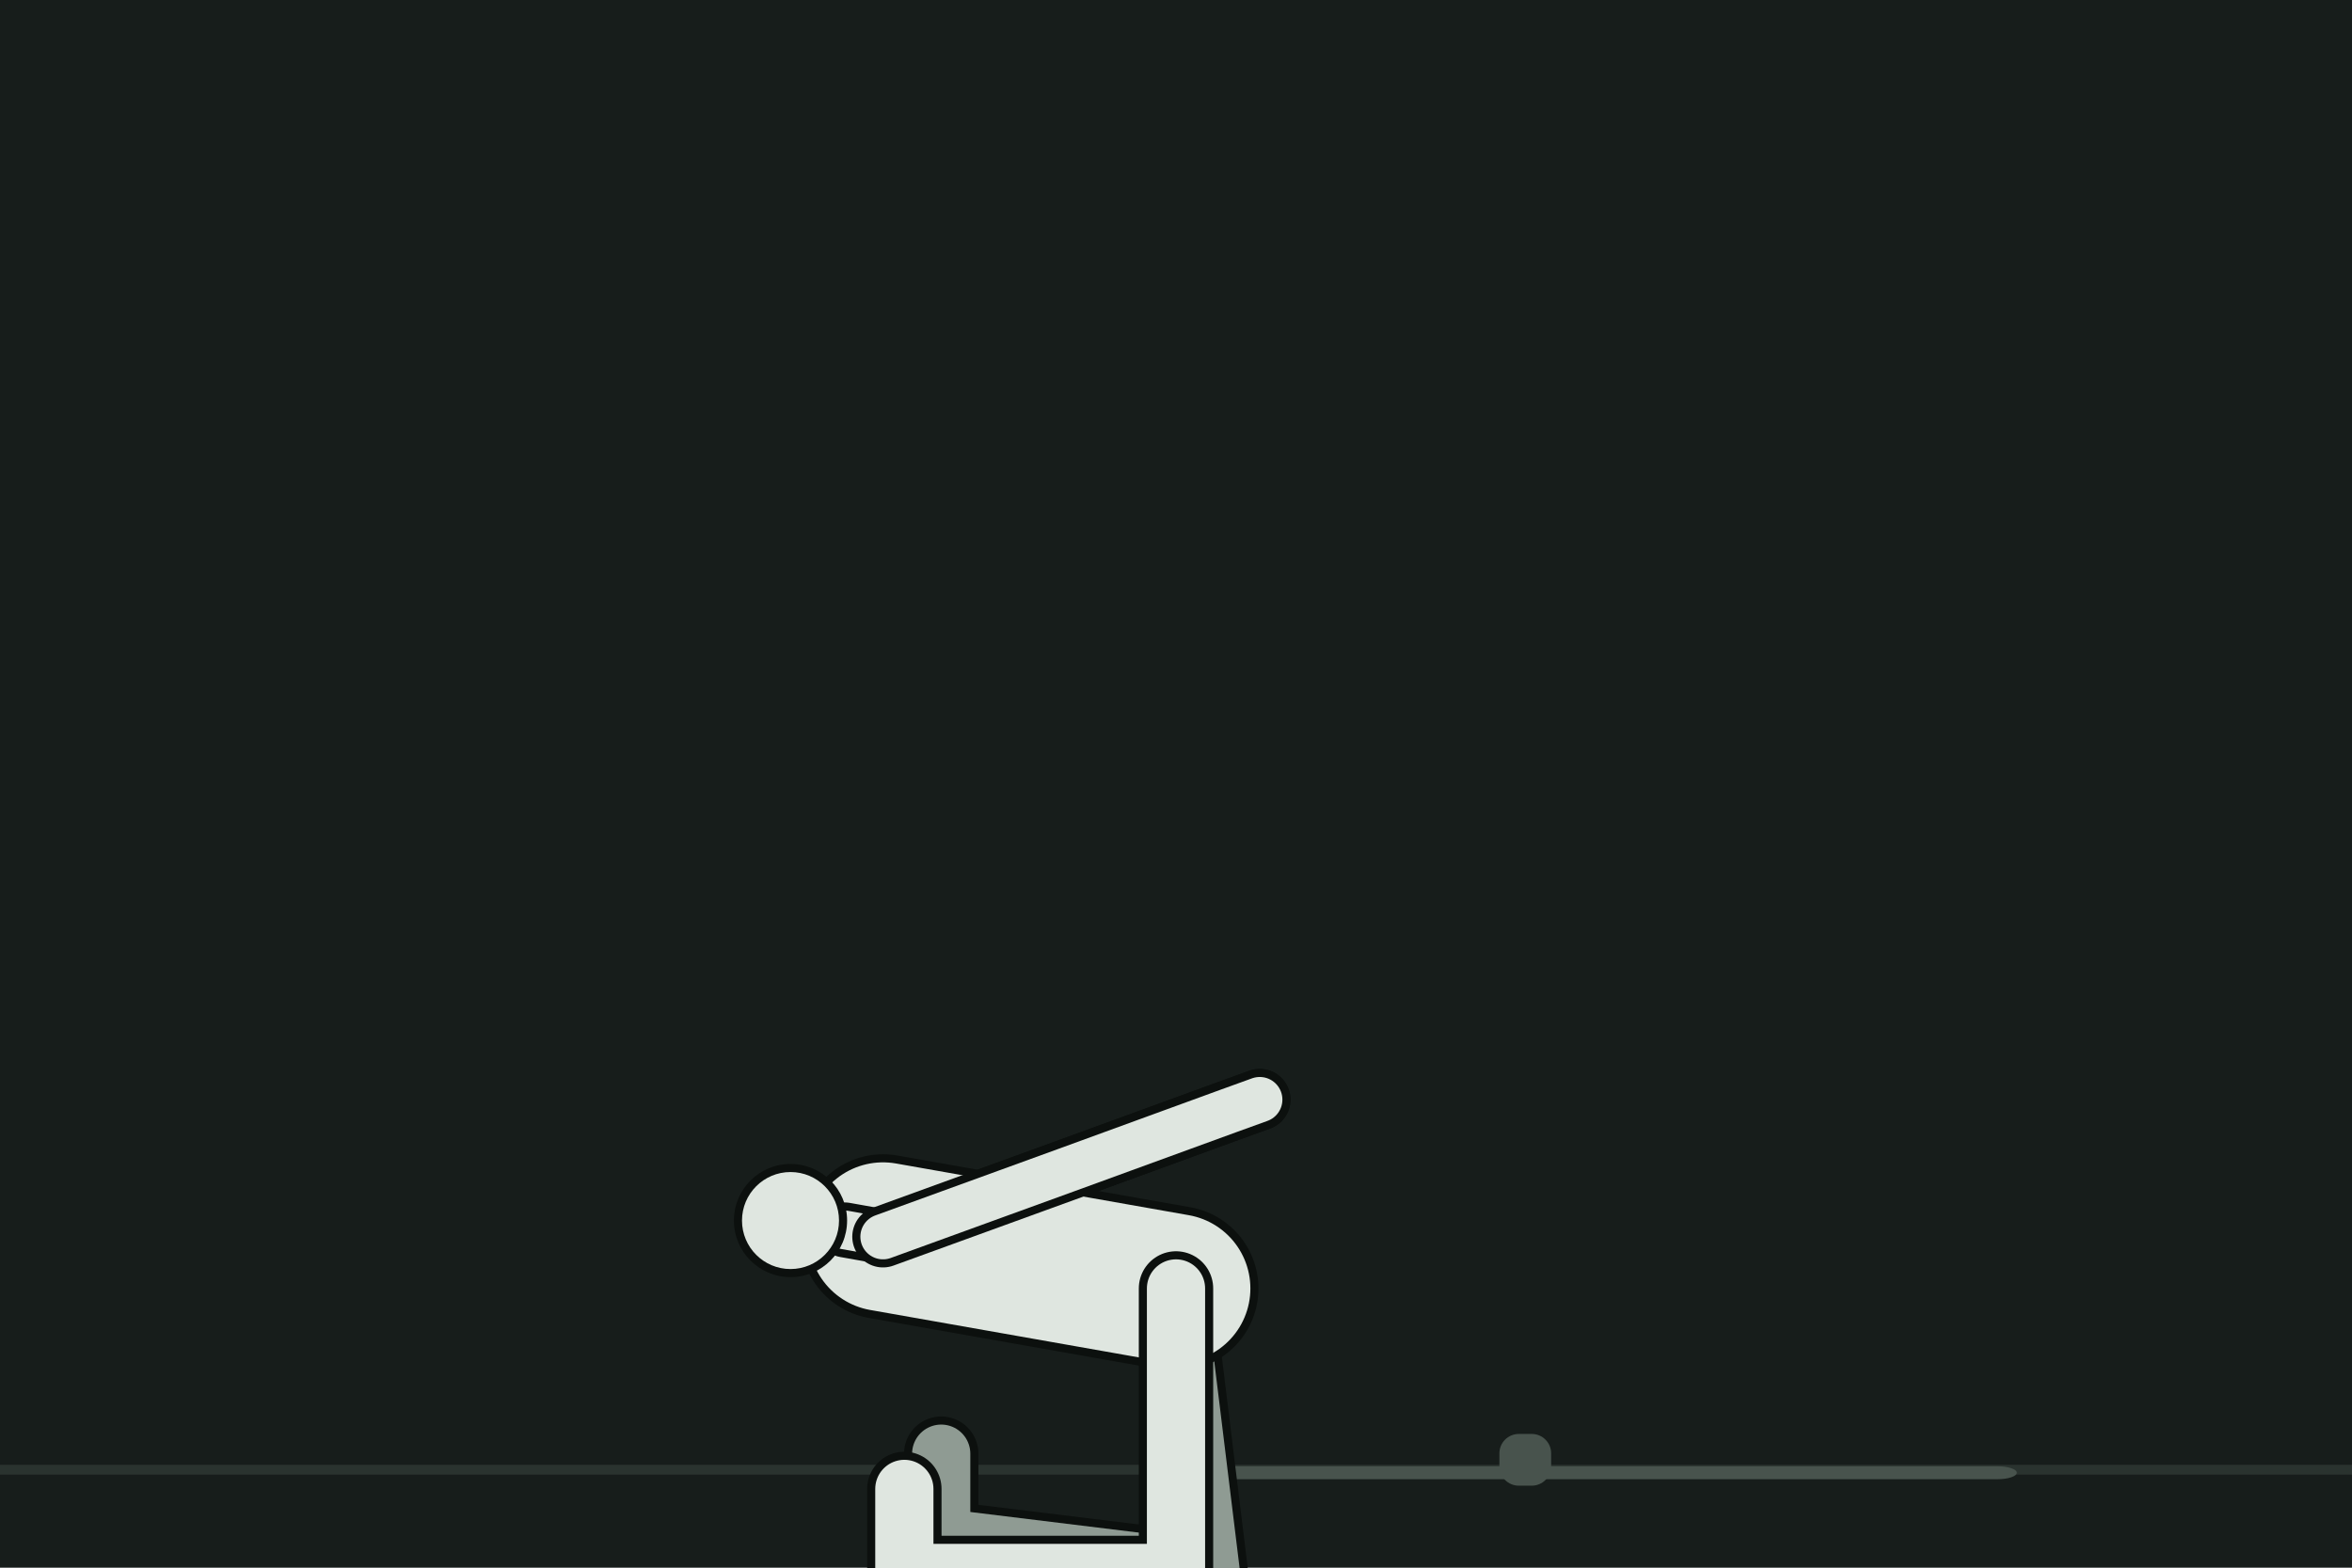
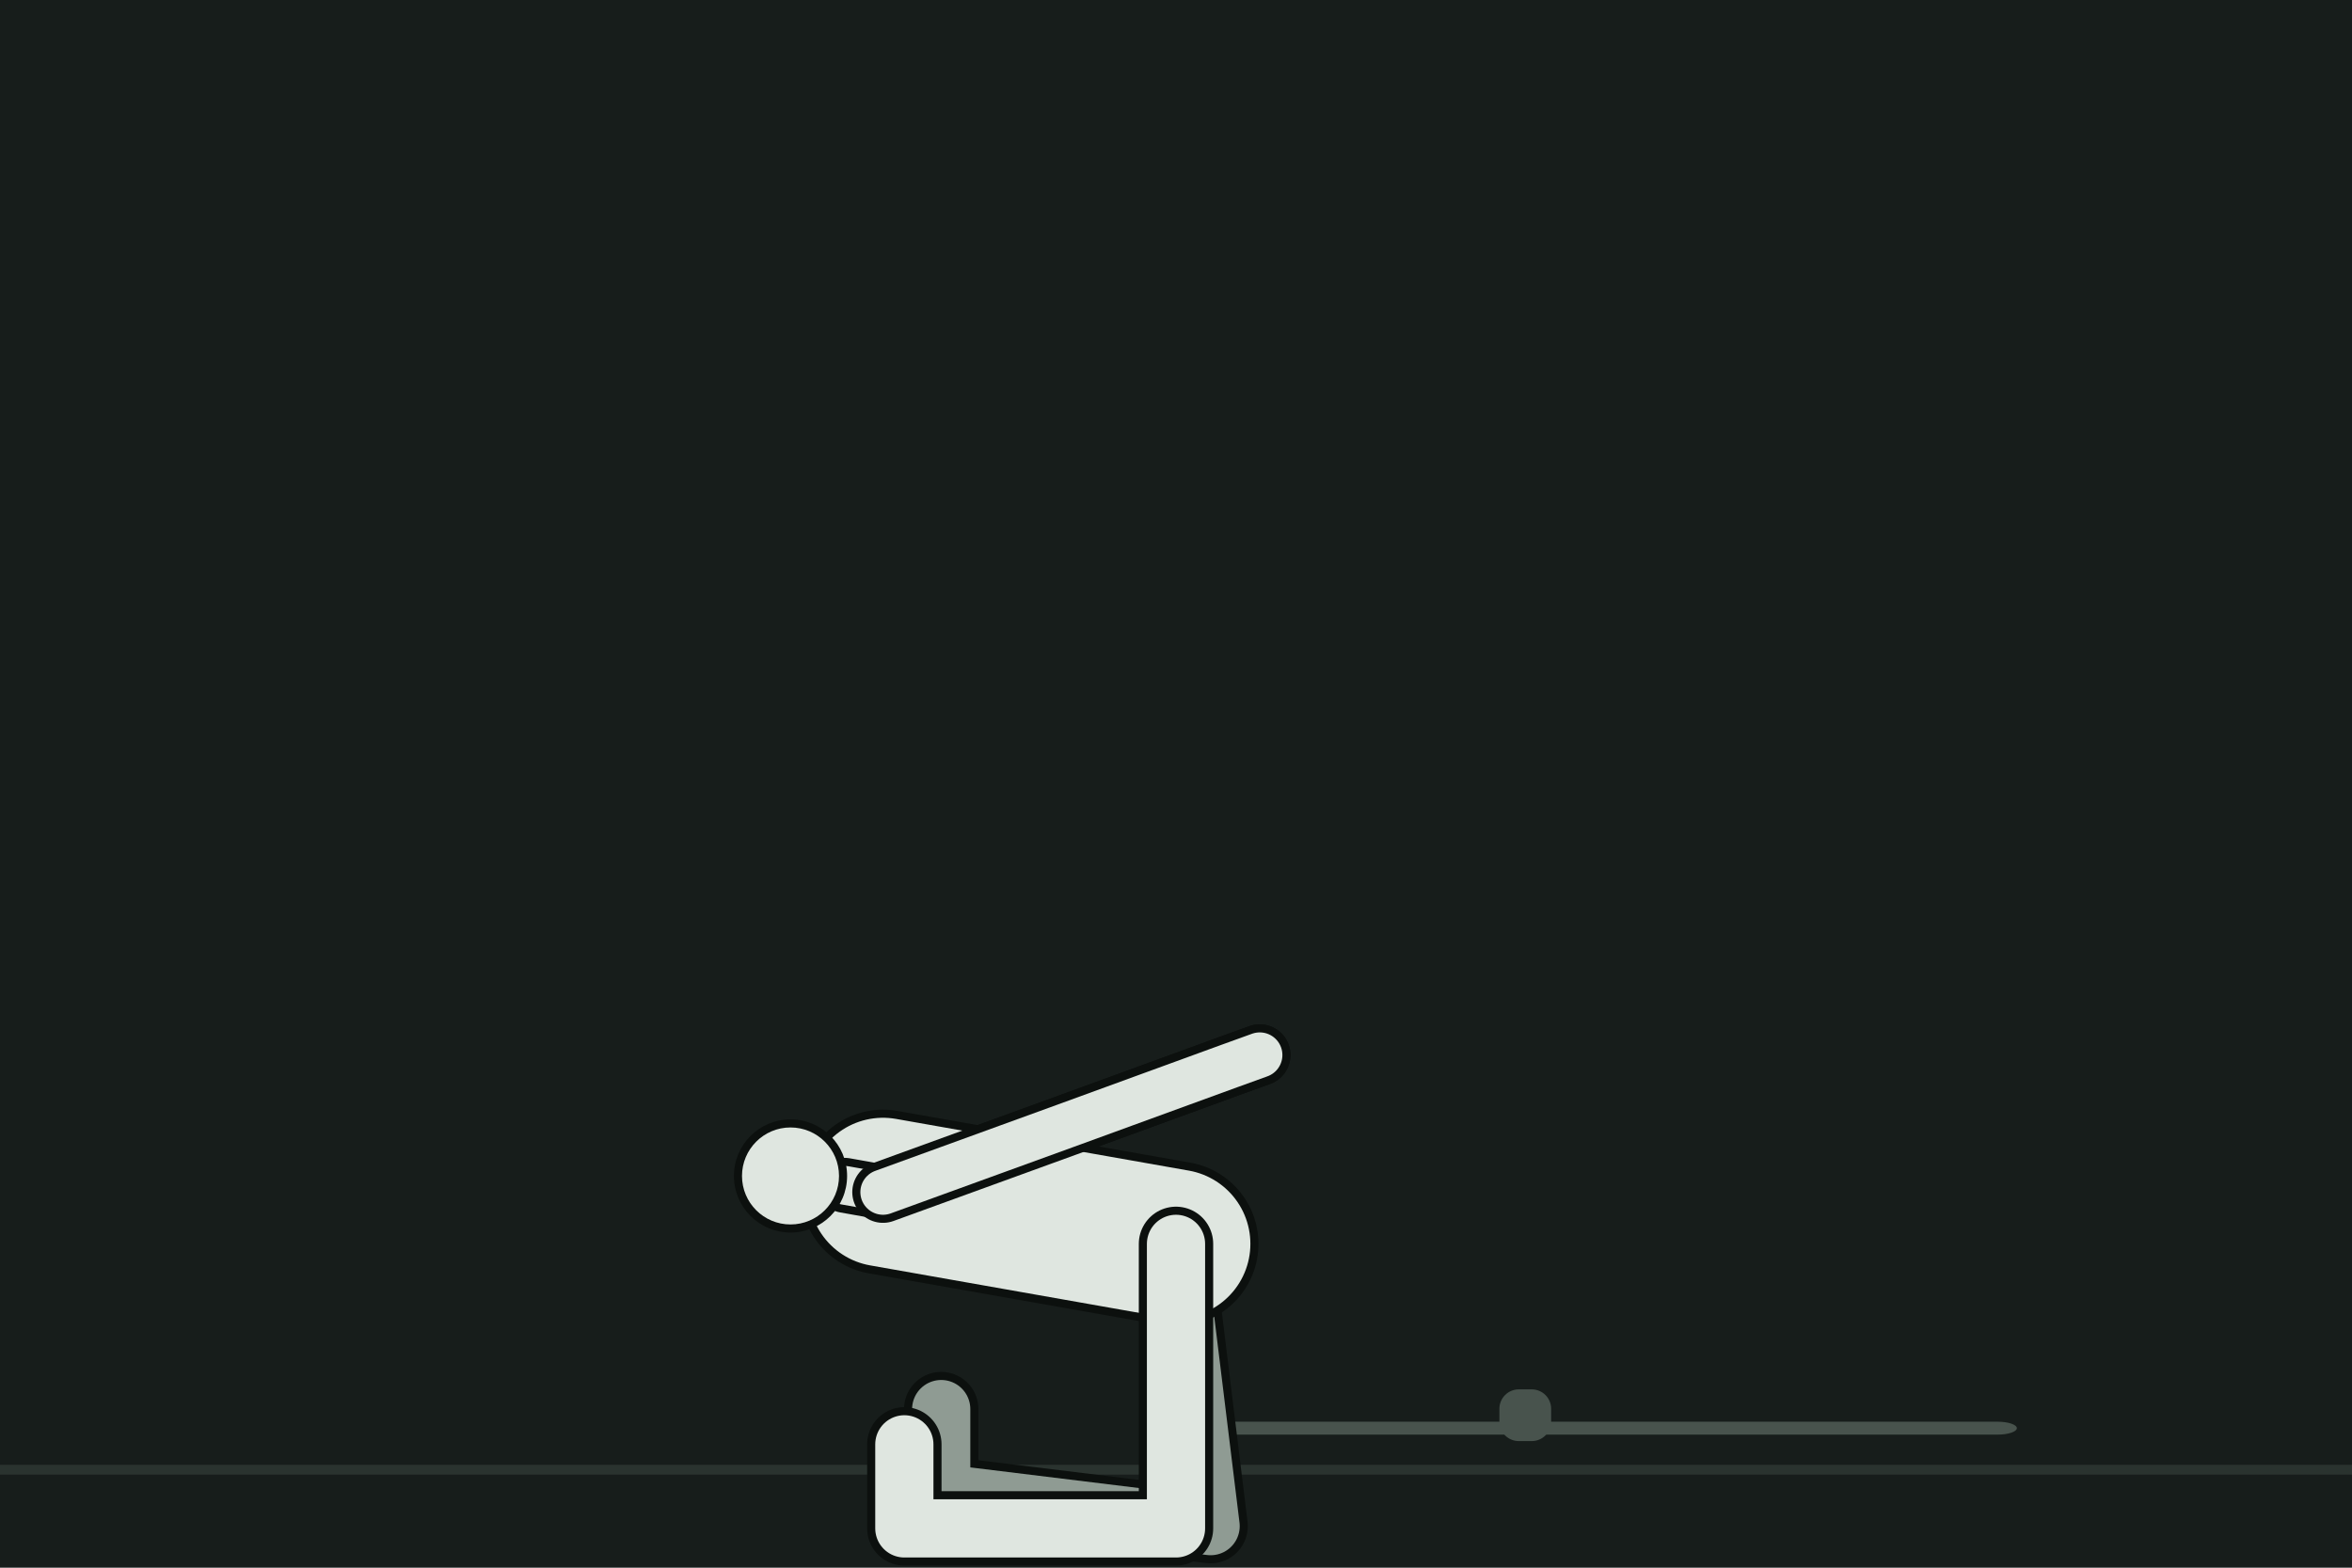
<svg xmlns="http://www.w3.org/2000/svg" viewBox="0 0 480 320" width="480" height="320" role="img" aria-label="ab-wheel-rollout (main)">
  <rect width="480" height="320" fill="#171d1b" />
  <line x1="0" y1="300" x2="480" y2="300" stroke="#2a332f" stroke-width="2" />
-   <g transform="translate(81.6 104.6) scale(0.66)">
+   <g transform="translate(81.6 95.5) scale(0.66)">
    <rect x="340" y="285" width="16" height="16" rx="6" fill="#48534d" />
    <rect x="240" y="295" width="260" height="4" rx="6" fill="#48534d" />
    <polyline points="149.4,224 205.8,203.5 256.5,185 265.9,181.6" fill="none" stroke="#0c100e" stroke-width="19" stroke-linecap="round" stroke-linejoin="round" />
    <polyline points="149.4,224 205.8,203.5 256.5,185 265.9,181.6" fill="none" stroke="#8f9b93" stroke-width="14" stroke-linecap="round" stroke-linejoin="round" />
    <polyline points="240,240 250.7,327.3 167.4,317.1 167.4,291.1" fill="none" stroke="#0c100e" stroke-width="23" stroke-linecap="round" stroke-linejoin="round" />
    <polyline points="240,240 250.7,327.3 167.4,317.1 167.4,291.1" fill="none" stroke="#8f9b93" stroke-width="18" stroke-linecap="round" stroke-linejoin="round" />
    <polyline points="240,240 149.4,224" fill="none" stroke="#0c100e" stroke-width="51" stroke-linecap="round" stroke-linejoin="round" />
    <polyline points="240,240 149.4,224" fill="none" stroke="#dfe6e0" stroke-width="46" stroke-linecap="round" stroke-linejoin="round" />
    <polyline points="149.4,224 137.6,221.9" fill="none" stroke="#0c100e" stroke-width="17" stroke-linecap="round" stroke-linejoin="round" />
    <polyline points="149.4,224 137.6,221.9" fill="none" stroke="#dfe6e0" stroke-width="12" stroke-linecap="round" stroke-linejoin="round" />
    <circle cx="120.8" cy="219" r="17.5" fill="#0c100e" />
    <circle cx="120.8" cy="219" r="15" fill="#dfe6e0" />
    <polyline points="240,240 240,328 156,328 156,302" fill="none" stroke="#0c100e" stroke-width="23" stroke-linecap="round" stroke-linejoin="round" />
    <polyline points="240,240 240,328 156,328 156,302" fill="none" stroke="#dfe6e0" stroke-width="18" stroke-linecap="round" stroke-linejoin="round" />
    <polyline points="149.4,224 205.8,203.5 256.5,185 265.9,181.6" fill="none" stroke="#0c100e" stroke-width="19" stroke-linecap="round" stroke-linejoin="round" />
    <polyline points="149.4,224 205.8,203.5 256.5,185 265.9,181.6" fill="none" stroke="#dfe6e0" stroke-width="14" stroke-linecap="round" stroke-linejoin="round" />
  </g>
</svg>
